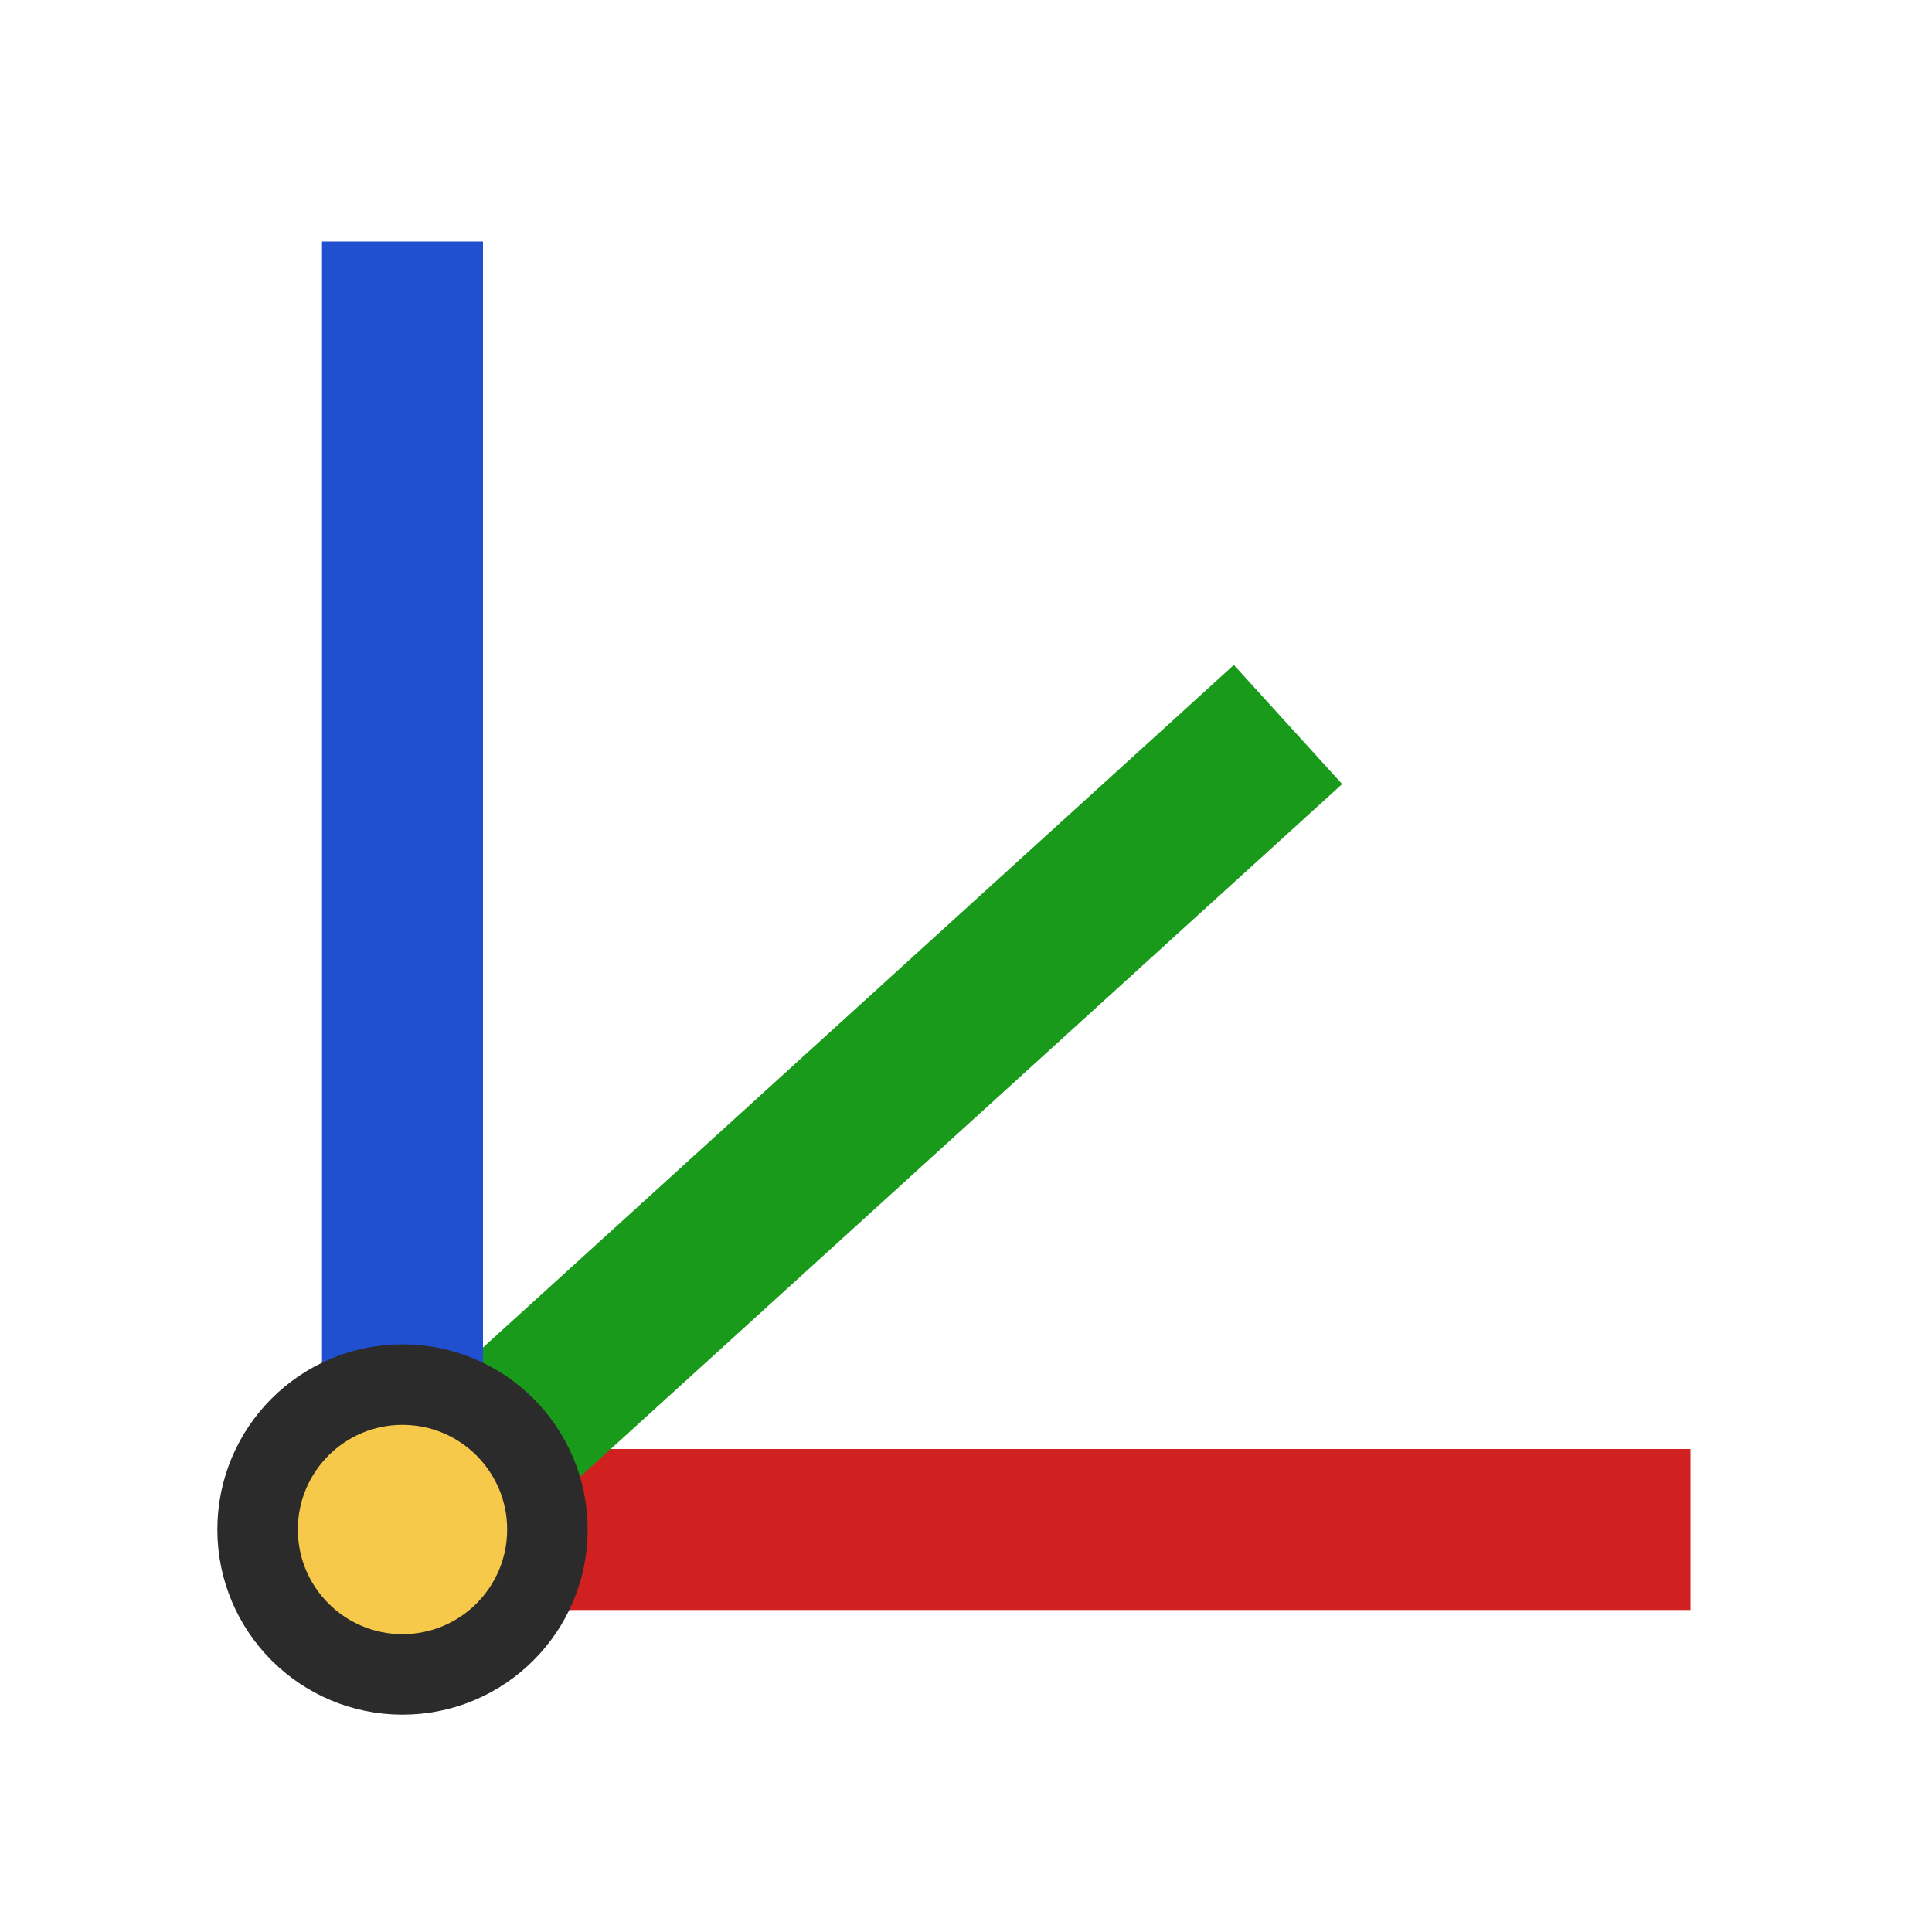
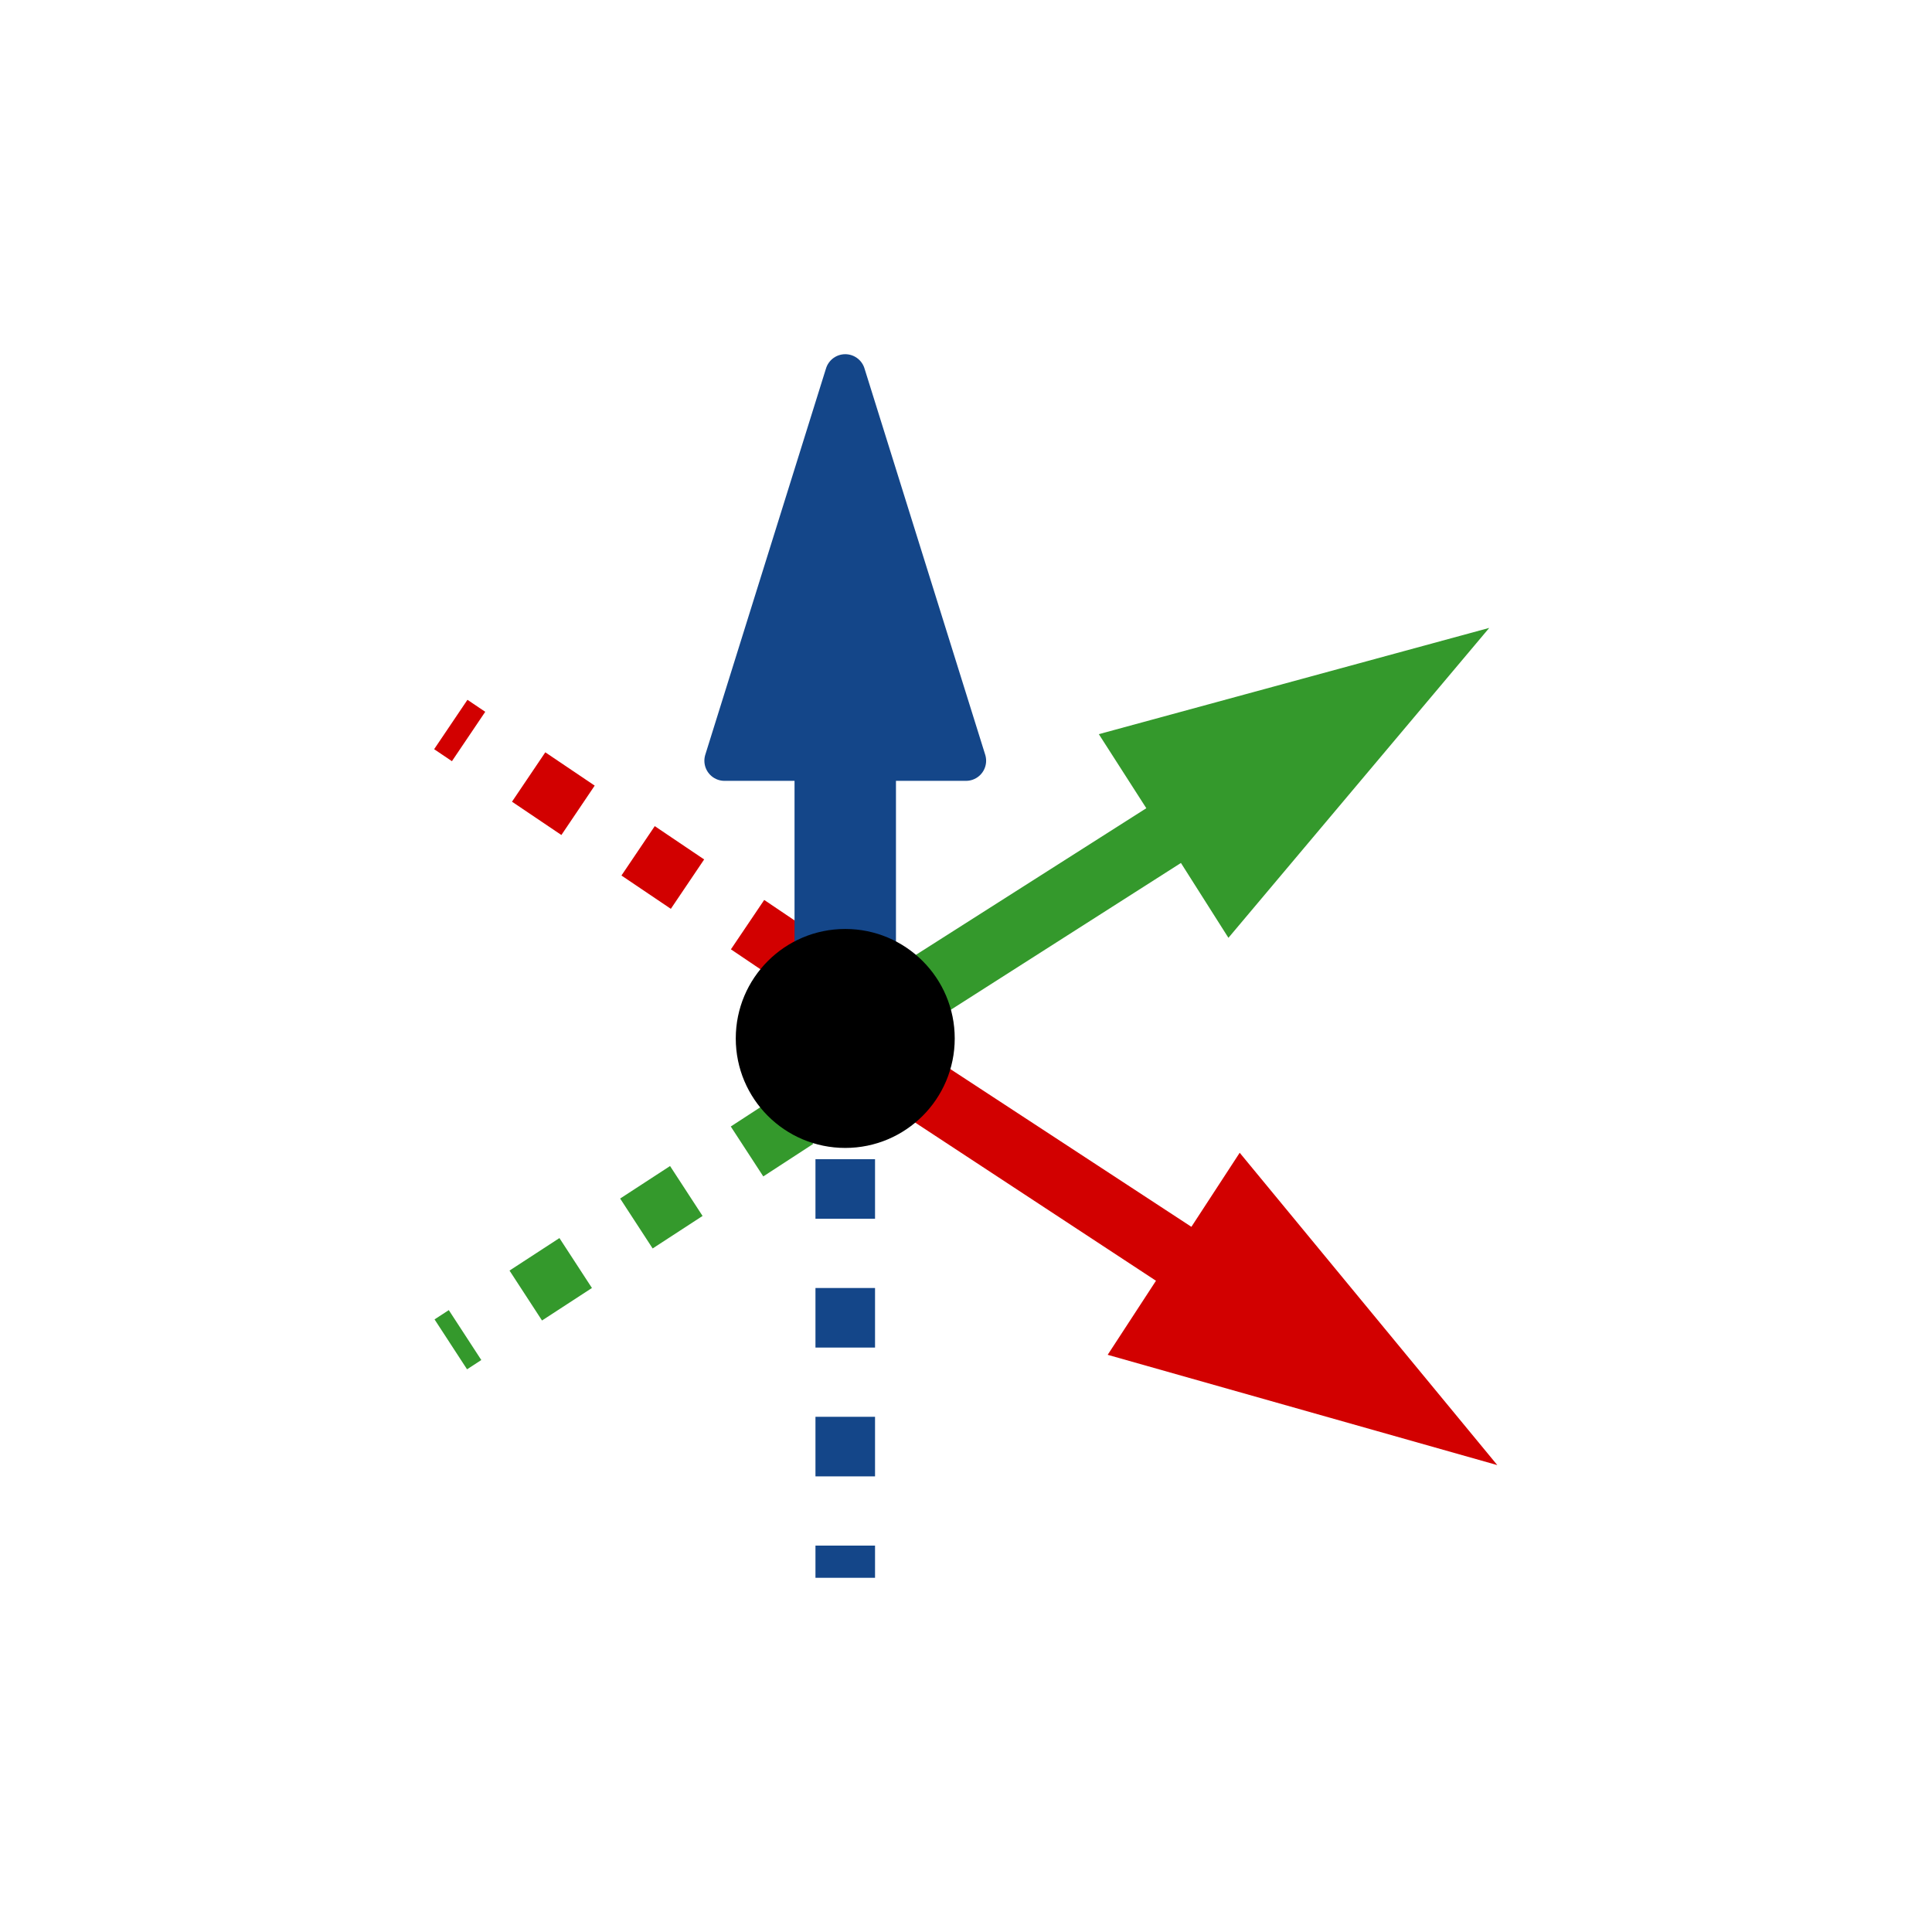
- <svg xmlns="http://www.w3.org/2000/svg" width="24" height="24" viewBox="0 0 24 24" fill="none">
-   <path d="M5 19 H21" stroke="#d02020" stroke-width="2" />
-   <path d="M5 19 L16 9" stroke="#1a9a1a" stroke-width="2" />
-   <path d="M5 19 V3" stroke="#2050d0" stroke-width="2" />
-   <circle cx="5" cy="19" r="1.8" fill="#f6c94a" stroke="#2b2b2b" />
+ <svg xmlns="http://www.w3.org/2000/svg" width="24" height="24" viewBox="0 0 24 24">
+   <g stroke-width=".74">
+     <path d="M9.9 11.9 5.6 9" stroke="#D20000" stroke-dasharray=".74 .9" />
+     <path d="M9.9 13.9 5.6 16.7" stroke="#34992C" stroke-dasharray=".74 .9" />
+     <path d="M10.5 14.4V19.6" stroke="#144689" stroke-dasharray=".74 .86" />
+   </g>
+   <path d="M10.88 12.9V9.45H12L10.5 4.65 9 9.45h1.12v3.45z" fill="#144689" stroke="#144689" stroke-width=".5" stroke-linejoin="round" />
+   <path d="M10.72 13.24 14.67 10.72 15.26 11.65 18.5 7.8 13.65 9.12 14.24 10.04 10.28 12.56z" fill="#34992C" />
+   <path d="M10.28 13.23 14.36 15.91 13.76 16.83 18.6 18.2 15.4 14.32 14.8 15.24 10.72 12.57z" fill="#D20000" />
+   <circle cx="10.5" cy="12.9" r="1.36" />
</svg>
